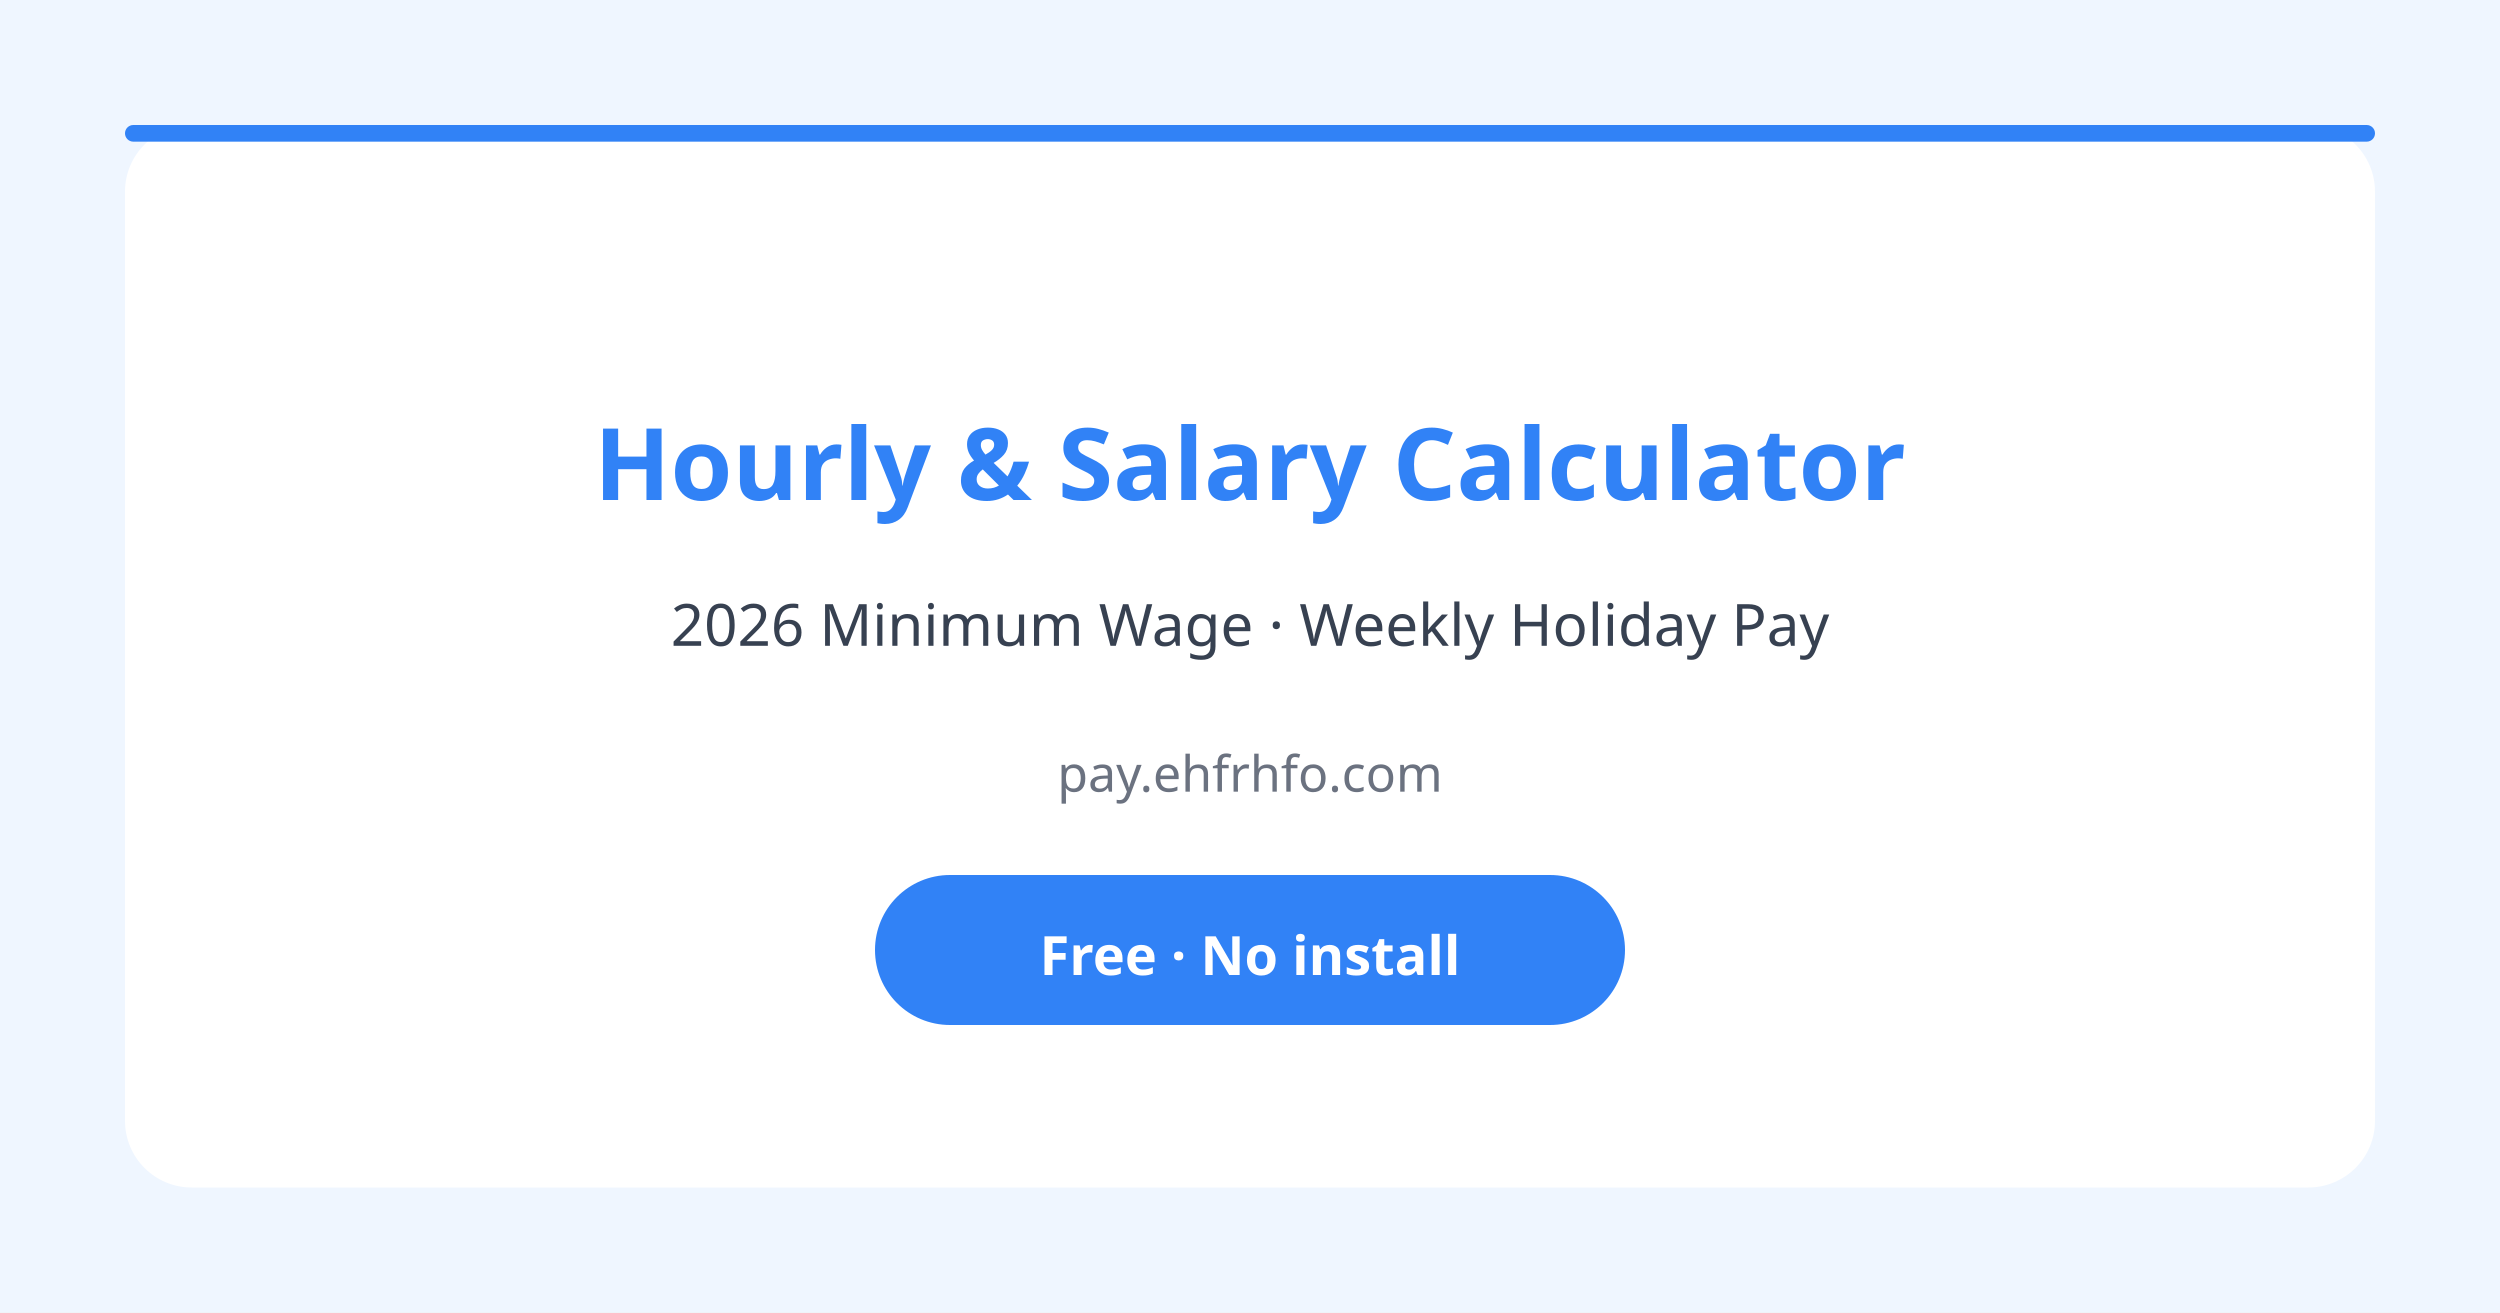
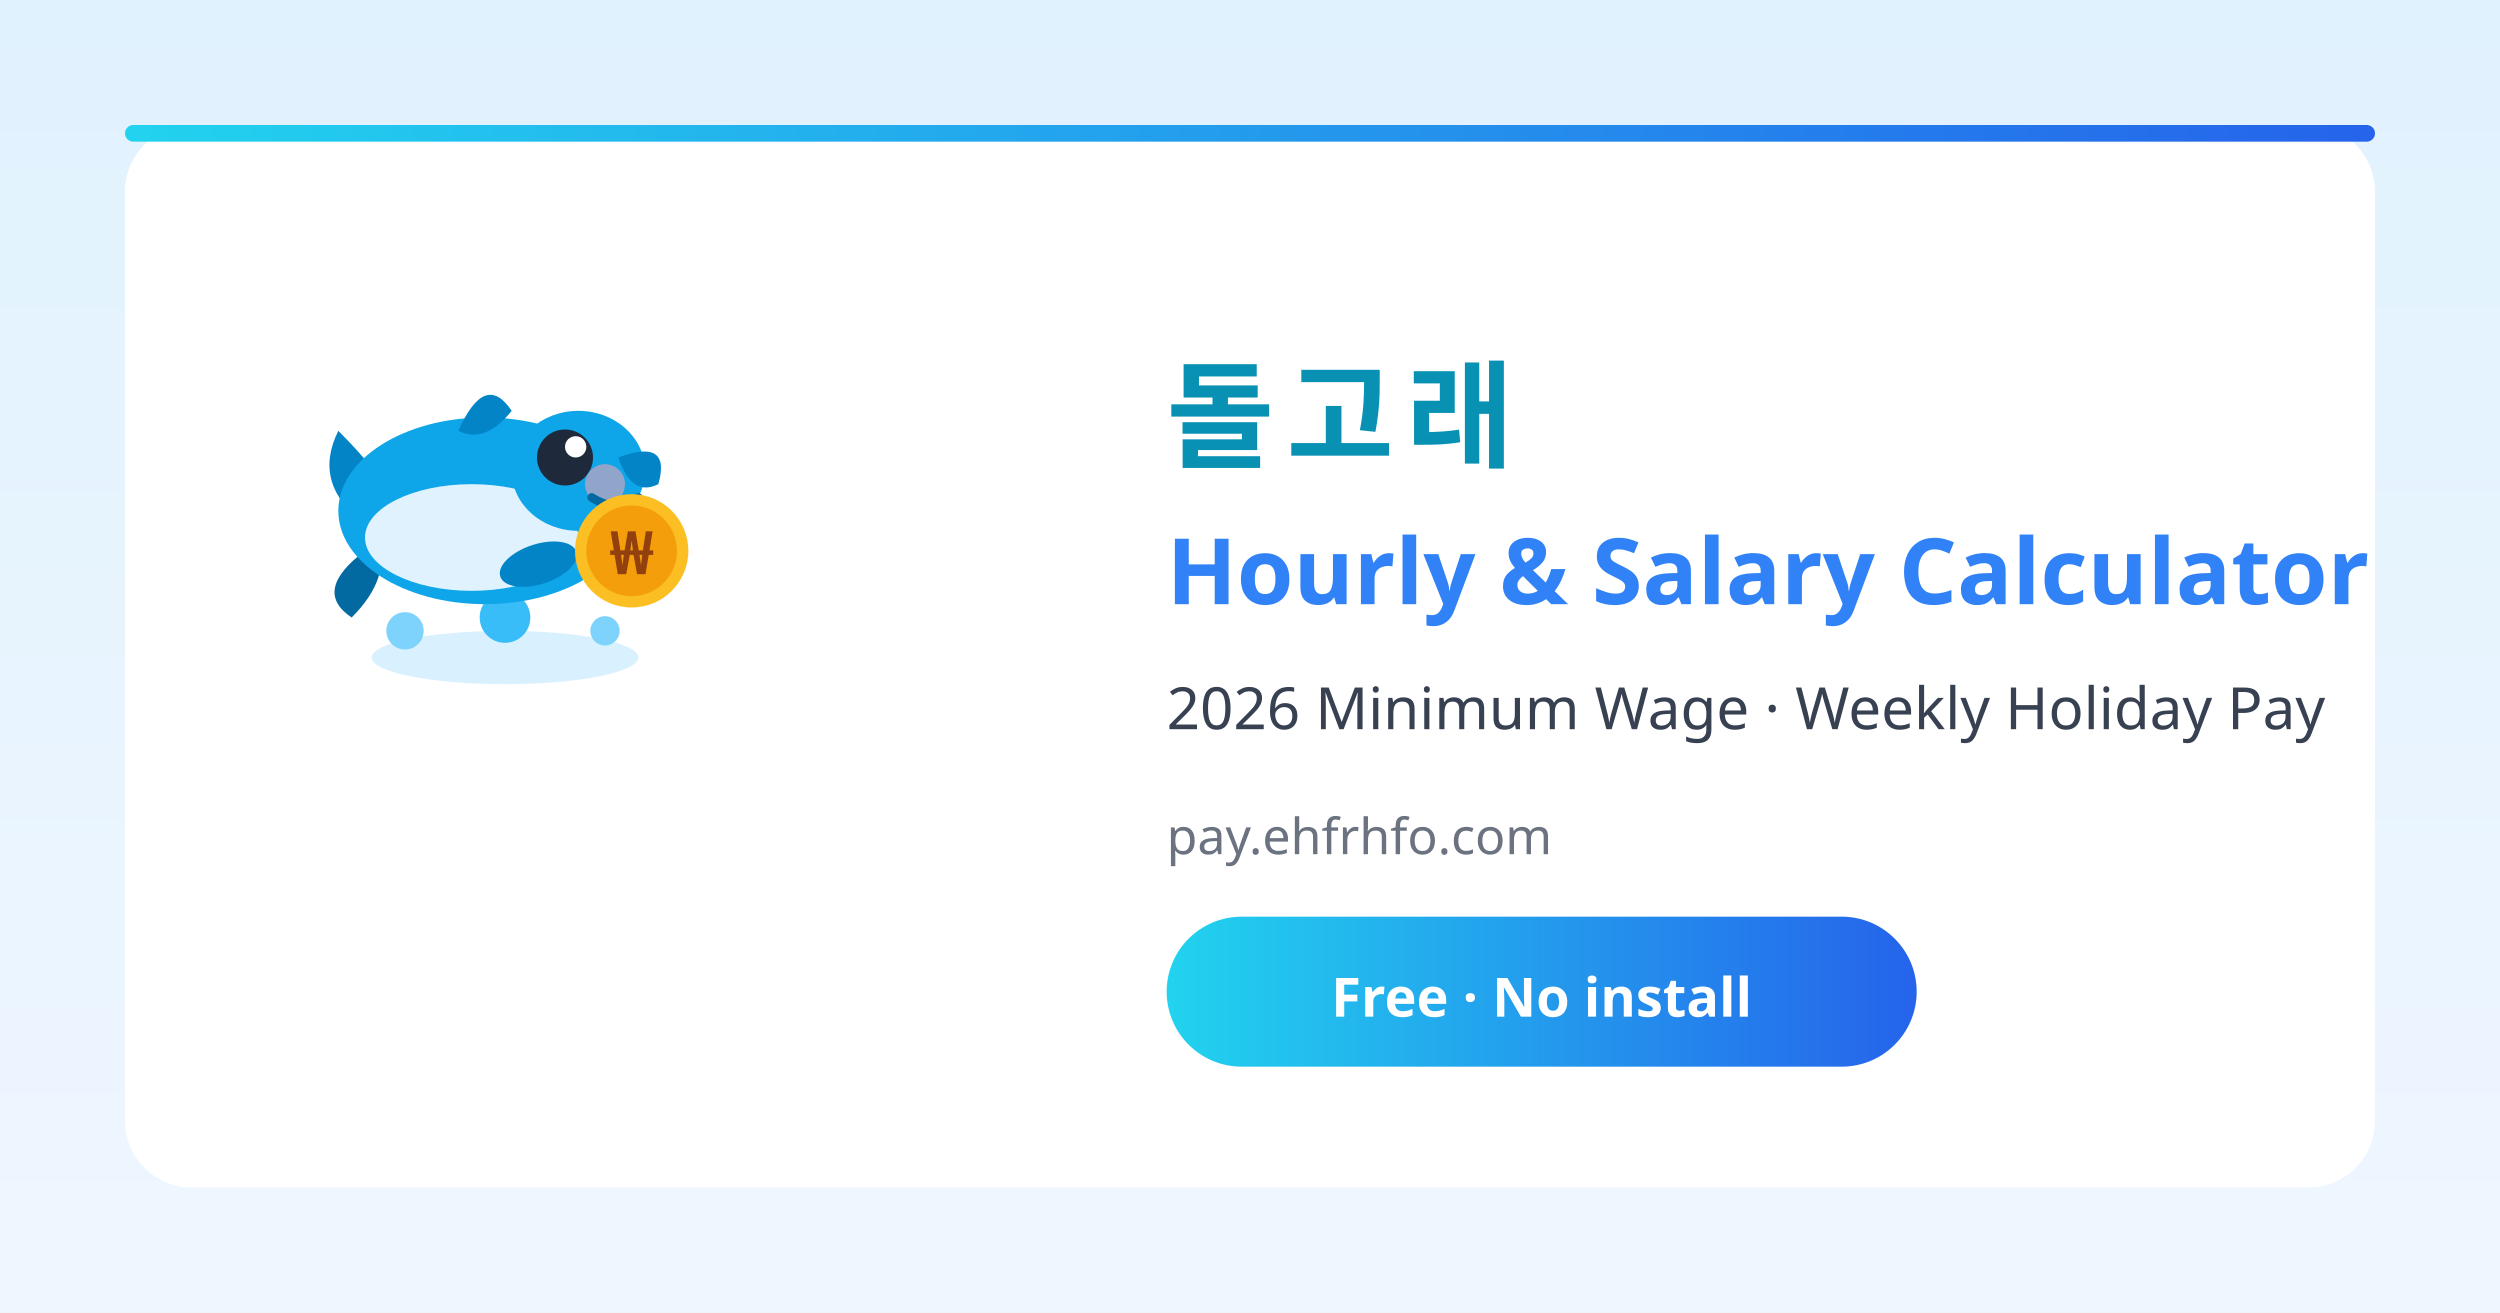
<svg xmlns="http://www.w3.org/2000/svg" width="1200" height="630" viewBox="0 0 1200 630">
-   <rect width="1200" height="630" fill="#EFF6FF" />
+   <defs>
+     <linearGradient id="sky" x1="0" y1="0" x2="0" y2="1">
+       <stop offset="0%" stop-color="#E0F2FE" />
+       <stop offset="100%" stop-color="#EFF6FF" />
+     </linearGradient>
+     <linearGradient id="wave" x1="0" y1="0" x2="1" y2="0">
+       <stop offset="0%" stop-color="#22D3EE" />
+       <stop offset="100%" stop-color="#2563EB" />
+     </linearGradient>
+   </defs>
+   <rect width="1200" height="630" fill="url(#sky)" />
  <rect x="60" y="60" width="1080" height="510" rx="32" fill="#FFFFFF" />
-   <rect x="60" y="60" width="1080" height="8" rx="4" fill="#3182F6" />
-   <text x="600" y="240" text-anchor="middle" fill="#3182F6" font-family="system-ui,sans-serif" font-size="48" font-weight="700">Hourly &amp; Salary Calculator</text>
-   <text x="600" y="310" text-anchor="middle" fill="#374151" font-family="system-ui,sans-serif" font-size="28">2026 Minimum Wage · Weekly Holiday Pay</text>
-   <text x="600" y="380" text-anchor="middle" fill="#6B7280" font-family="system-ui,sans-serif" font-size="24">pay.ehfrhfo.com</text>
-   <rect x="420" y="420" width="360" height="72" rx="36" fill="#3182F6" />
-   <text x="600" y="468" text-anchor="middle" fill="#FFFFFF" font-family="system-ui,sans-serif" font-size="26" font-weight="600">Free · No install</text>
+   <rect x="60" y="60" width="1080" height="8" rx="4" fill="url(#wave)" />
+   <g transform="translate(140 130) scale(3.2)">
+     <ellipse cx="32" cy="58" rx="20" ry="4" fill="#BAE6FD" opacity="0.55" />
+     <circle cx="17" cy="54" r="2.8" fill="#7DD3FC" />
+     <circle cx="32" cy="52" r="3.8" fill="#38BDF8" />
+     <circle cx="47" cy="54" r="2.2" fill="#7DD3FC" />
+     <path d="M11 38 Q3 32 7 24 Q13 30 15 34 Z" fill="#0284C7" />
+     <path d="M11 42 Q3 48 9 52 Q15 46 13 40 Z" fill="#0369A1" />
+     <ellipse cx="29" cy="36" rx="22" ry="14" fill="#0EA5E9" />
+     <ellipse cx="27" cy="40" rx="16" ry="8" fill="#E0F2FE" />
+     <path d="M25 24 Q29 15 33 21 Q29 26 25 24 Z" fill="#0284C7" />
+     <ellipse cx="37" cy="44" rx="6" ry="3" fill="#0284C7" transform="rotate(-18 37 44)" />
+     <ellipse cx="43" cy="30" rx="10" ry="9" fill="#0EA5E9" />
+     <path d="M49 28 Q57 25 55 32 Q51 34 49 28 Z" fill="#0284C7" />
+     <circle cx="41" cy="28" r="4.2" fill="#1E293B" />
+     <circle cx="42.6" cy="26.4" r="1.6" fill="#FFFFFF" />
+     <circle cx="47" cy="32" r="3" fill="#FDA4AF" opacity="0.55" />
+     <path d="M45 34 Q49 36.5 52 34" stroke="#0369A1" stroke-width="1.3" fill="none" stroke-linecap="round" />
+     <circle cx="51" cy="42" r="8.5" fill="#FBBF24" />
+     <circle cx="51" cy="42" r="6.8" fill="#F59E0B" />
+     <text x="51" y="45.5" text-anchor="middle" fill="#92400E" font-family="system-ui,sans-serif" font-size="9" font-weight="700">₩</text>
+   </g>
+   <text x="560" y="220" fill="#0891B2" font-family="system-ui,sans-serif" font-size="56" font-weight="800" letter-spacing="6">돌고래</text>
+   <text x="560" y="290" fill="#3182F6" font-family="system-ui,sans-serif" font-size="44" font-weight="700">Hourly &amp; Salary Calculator</text>
+   <text x="560" y="350" fill="#374151" font-family="system-ui,sans-serif" font-size="28">2026 Minimum Wage · Weekly Holiday Pay</text>
+   <text x="560" y="410" fill="#6B7280" font-family="system-ui,sans-serif" font-size="24">pay.ehfrhfo.com</text>
+   <rect x="560" y="440" width="360" height="72" rx="36" fill="url(#wave)" />
+   <text x="740" y="488" text-anchor="middle" fill="#FFFFFF" font-family="system-ui,sans-serif" font-size="26" font-weight="600">Free · No install</text>
</svg>
